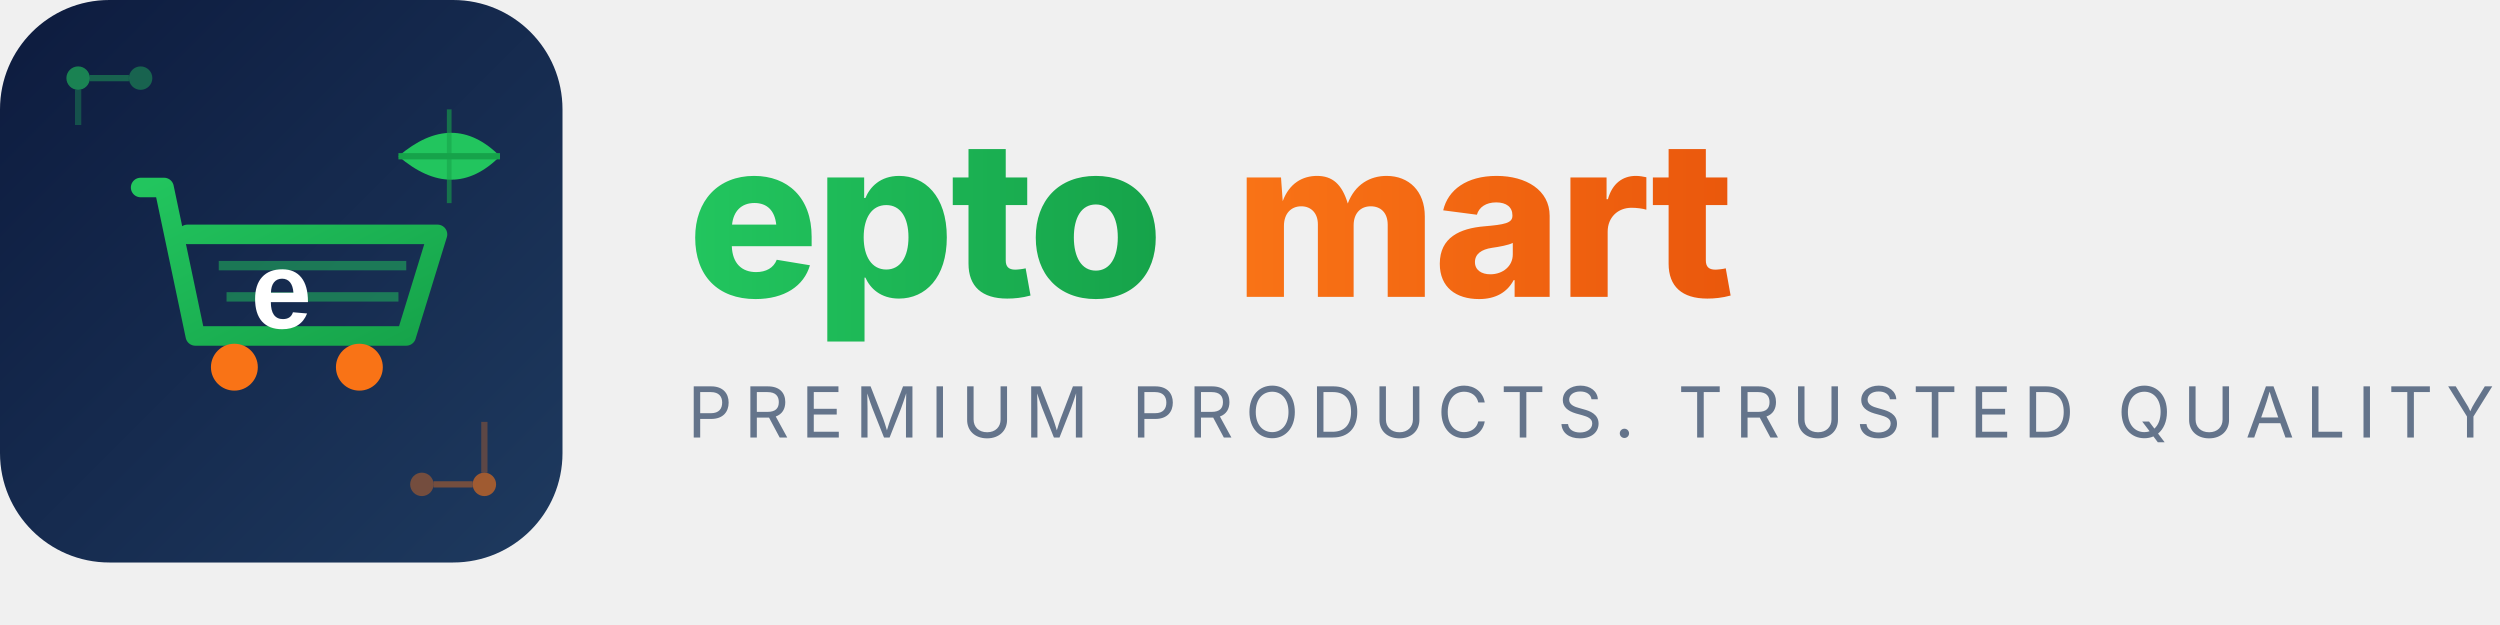
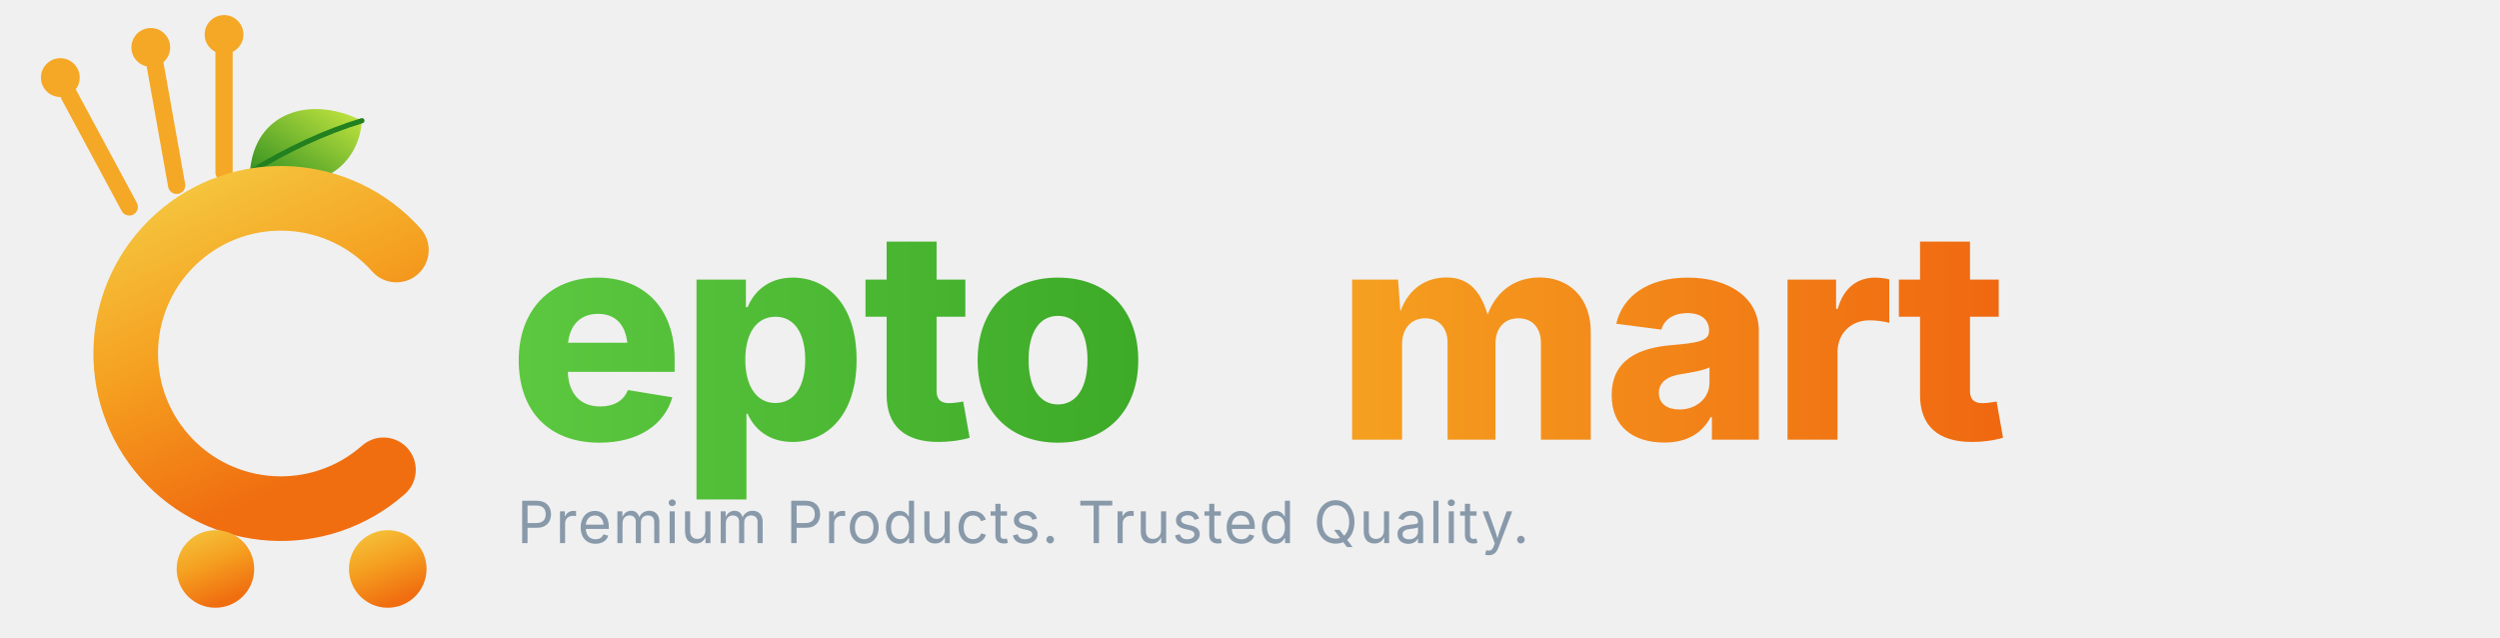
- <svg xmlns="http://www.w3.org/2000/svg" viewBox="0 0 320 80" role="img" aria-label="Eptomart">
+ <svg xmlns="http://www.w3.org/2000/svg" viewBox="0 0 580 148" role="img" aria-label="Eptomart — Premium Products. Trusted Quality.">
  <defs>
-     <linearGradient id="logoGreen" x1="0%" y1="0%" x2="100%" y2="0%">
-       <stop offset="0%" stop-color="#22C55E" />
-       <stop offset="100%" stop-color="#16A34A" />
+     <linearGradient id="cg" x1="0" y1="0" x2="0.4" y2="1">
+       <stop offset="0%" stop-color="#F5C840" />
+       <stop offset="50%" stop-color="#F5A020" />
+       <stop offset="100%" stop-color="#F06E10" />
    </linearGradient>
-     <linearGradient id="logoOrange" x1="0%" y1="0%" x2="100%" y2="0%">
-       <stop offset="0%" stop-color="#F97316" />
-       <stop offset="100%" stop-color="#EA580C" />
+     <linearGradient id="lg" x1="1" y1="0" x2="0" y2="1">
+       <stop offset="0%" stop-color="#C8E840" />
+       <stop offset="100%" stop-color="#2A8B20" />
    </linearGradient>
-     <linearGradient id="iconBg" x1="0%" y1="0%" x2="100%" y2="100%">
-       <stop offset="0%" stop-color="#0D1B3E" />
-       <stop offset="100%" stop-color="#1E3A5F" />
+     <linearGradient id="eg" x1="0" y1="0" x2="1" y2="0">
+       <stop offset="0%" stop-color="#5CC840" />
+       <stop offset="100%" stop-color="#3DAA28" />
    </linearGradient>
-     <linearGradient id="cartGrad" x1="0%" y1="0%" x2="100%" y2="100%">
-       <stop offset="0%" stop-color="#22C55E" />
-       <stop offset="100%" stop-color="#16A34A" />
+     <linearGradient id="mg" x1="0" y1="0" x2="1" y2="0">
+       <stop offset="0%" stop-color="#F5A020" />
+       <stop offset="100%" stop-color="#F06810" />
    </linearGradient>
  </defs>
-   <rect x="0" y="0" width="72" height="72" rx="14" ry="14" fill="url(#iconBg)" />
-   <circle cx="10" cy="10" r="1.5" fill="#22C55E" opacity="0.6" />
-   <circle cx="18" cy="10" r="1.5" fill="#22C55E" opacity="0.4" />
-   <line x1="11.5" y1="10" x2="16.5" y2="10" stroke="#22C55E" stroke-width="0.8" opacity="0.4" />
-   <line x1="10" y1="11.5" x2="10" y2="16" stroke="#22C55E" stroke-width="0.8" opacity="0.3" />
-   <circle cx="62" cy="62" r="1.5" fill="#F97316" opacity="0.6" />
-   <circle cx="54" cy="62" r="1.5" fill="#F97316" opacity="0.4" />
-   <line x1="55.5" y1="62" x2="60.5" y2="62" stroke="#F97316" stroke-width="0.8" opacity="0.4" />
-   <line x1="62" y1="54" x2="62" y2="60.5" stroke="#F97316" stroke-width="0.8" opacity="0.3" />
-   <path d="M18 24 L21 24 L25 43 L52 43 L56 30 L24 30" stroke="url(#cartGrad)" stroke-width="2.5" fill="none" stroke-linecap="round" stroke-linejoin="round" />
-   <line x1="24" y1="30" x2="56" y2="30" stroke="url(#cartGrad)" stroke-width="0" fill="none" />
-   <line x1="28" y1="34" x2="52" y2="34" stroke="#22C55E" stroke-width="1.2" opacity="0.5" />
-   <line x1="29" y1="38" x2="51" y2="38" stroke="#22C55E" stroke-width="1.2" opacity="0.5" />
-   <circle cx="30" cy="47" r="3" fill="#F97316" />
-   <circle cx="46" cy="47" r="3" fill="#F97316" />
-   <text x="36" y="42" font-family="Arial, sans-serif" font-size="14" font-weight="900" fill="white" text-anchor="middle" dominant-baseline="auto">e</text>
-   <path d="M51 20 Q58 14 64 20 Q58 26 51 20 Z" fill="#22C55E" />
-   <line x1="51" y1="20" x2="64" y2="20" stroke="#16A34A" stroke-width="0.8" />
-   <line x1="57.5" y1="14" x2="57.5" y2="26" stroke="#16A34A" stroke-width="0.6" opacity="0.6" />
-   <text x="88" y="38" font-family="'Inter', Arial, sans-serif" font-size="28" font-weight="800" fill="url(#logoGreen)" letter-spacing="-0.5">epto</text>
-   <text x="158" y="38" font-family="'Inter', Arial, sans-serif" font-size="28" font-weight="800" fill="url(#logoOrange)" letter-spacing="-0.5">mart</text>
-   <text x="88" y="56" font-family="'Inter', Arial, sans-serif" font-size="9" font-weight="400" fill="#64748B" letter-spacing="1.5">PREMIUM PRODUCTS. TRUSTED QUALITY.</text>
+   <line x1="10" y1="50" x2="40" y2="50" stroke="url(#cg)" stroke-width="10" stroke-linecap="round" />
+   <line x1="30" y1="48" x2="16" y2="22" stroke="#F5A825" stroke-width="4" stroke-linecap="round" />
+   <circle cx="14" cy="18" r="4.5" fill="#F5A825" />
+   <line x1="41" y1="43" x2="36" y2="15" stroke="#F5A825" stroke-width="4" stroke-linecap="round" />
+   <circle cx="35" cy="11" r="4.5" fill="#F5A825" />
+   <line x1="52" y1="40" x2="52" y2="12" stroke="#F5A825" stroke-width="4" stroke-linecap="round" />
+   <circle cx="52" cy="8" r="4.5" fill="#F5A825" />
+   <path d="M 58,40            C 59,26 72,22 84,28            C 83,41 70,46 58,40 Z" fill="url(#lg)" />
+   <path d="M 58,40 Q 71,32 84,28" stroke="#228020" stroke-width="1.2" fill="none" stroke-linecap="round" />
+   <path d="M 92,58 A 36,36 0 1,0 89,109" stroke="url(#cg)" stroke-width="15" fill="none" stroke-linecap="round" />
+   <line x1="30" y1="82" x2="88" y2="82" stroke="url(#cg)" stroke-width="15" stroke-linecap="round" />
+   <line x1="38" y1="120" x2="100" y2="120" stroke="url(#cg)" stroke-width="10" stroke-linecap="round" />
+   <circle cx="50" cy="132" r="9" fill="url(#cg)" />
+   <circle cx="90" cy="132" r="9" fill="url(#cg)" />
+   <text x="118" y="102" font-family="'Inter', 'Poppins', 'Nunito', Arial, sans-serif" font-size="68" font-weight="800" letter-spacing="-1" fill="url(#eg)">epto</text>
+   <text x="310" y="102" font-family="'Inter', 'Poppins', 'Nunito', Arial, sans-serif" font-size="68" font-weight="800" letter-spacing="-1" fill="url(#mg)">mart</text>
+   <text x="120" y="126" font-family="'Inter', Arial, sans-serif" font-size="13.5" font-weight="400" letter-spacing="0.3" fill="#8899AA">Premium Products. Trusted Quality.</text>
</svg>
